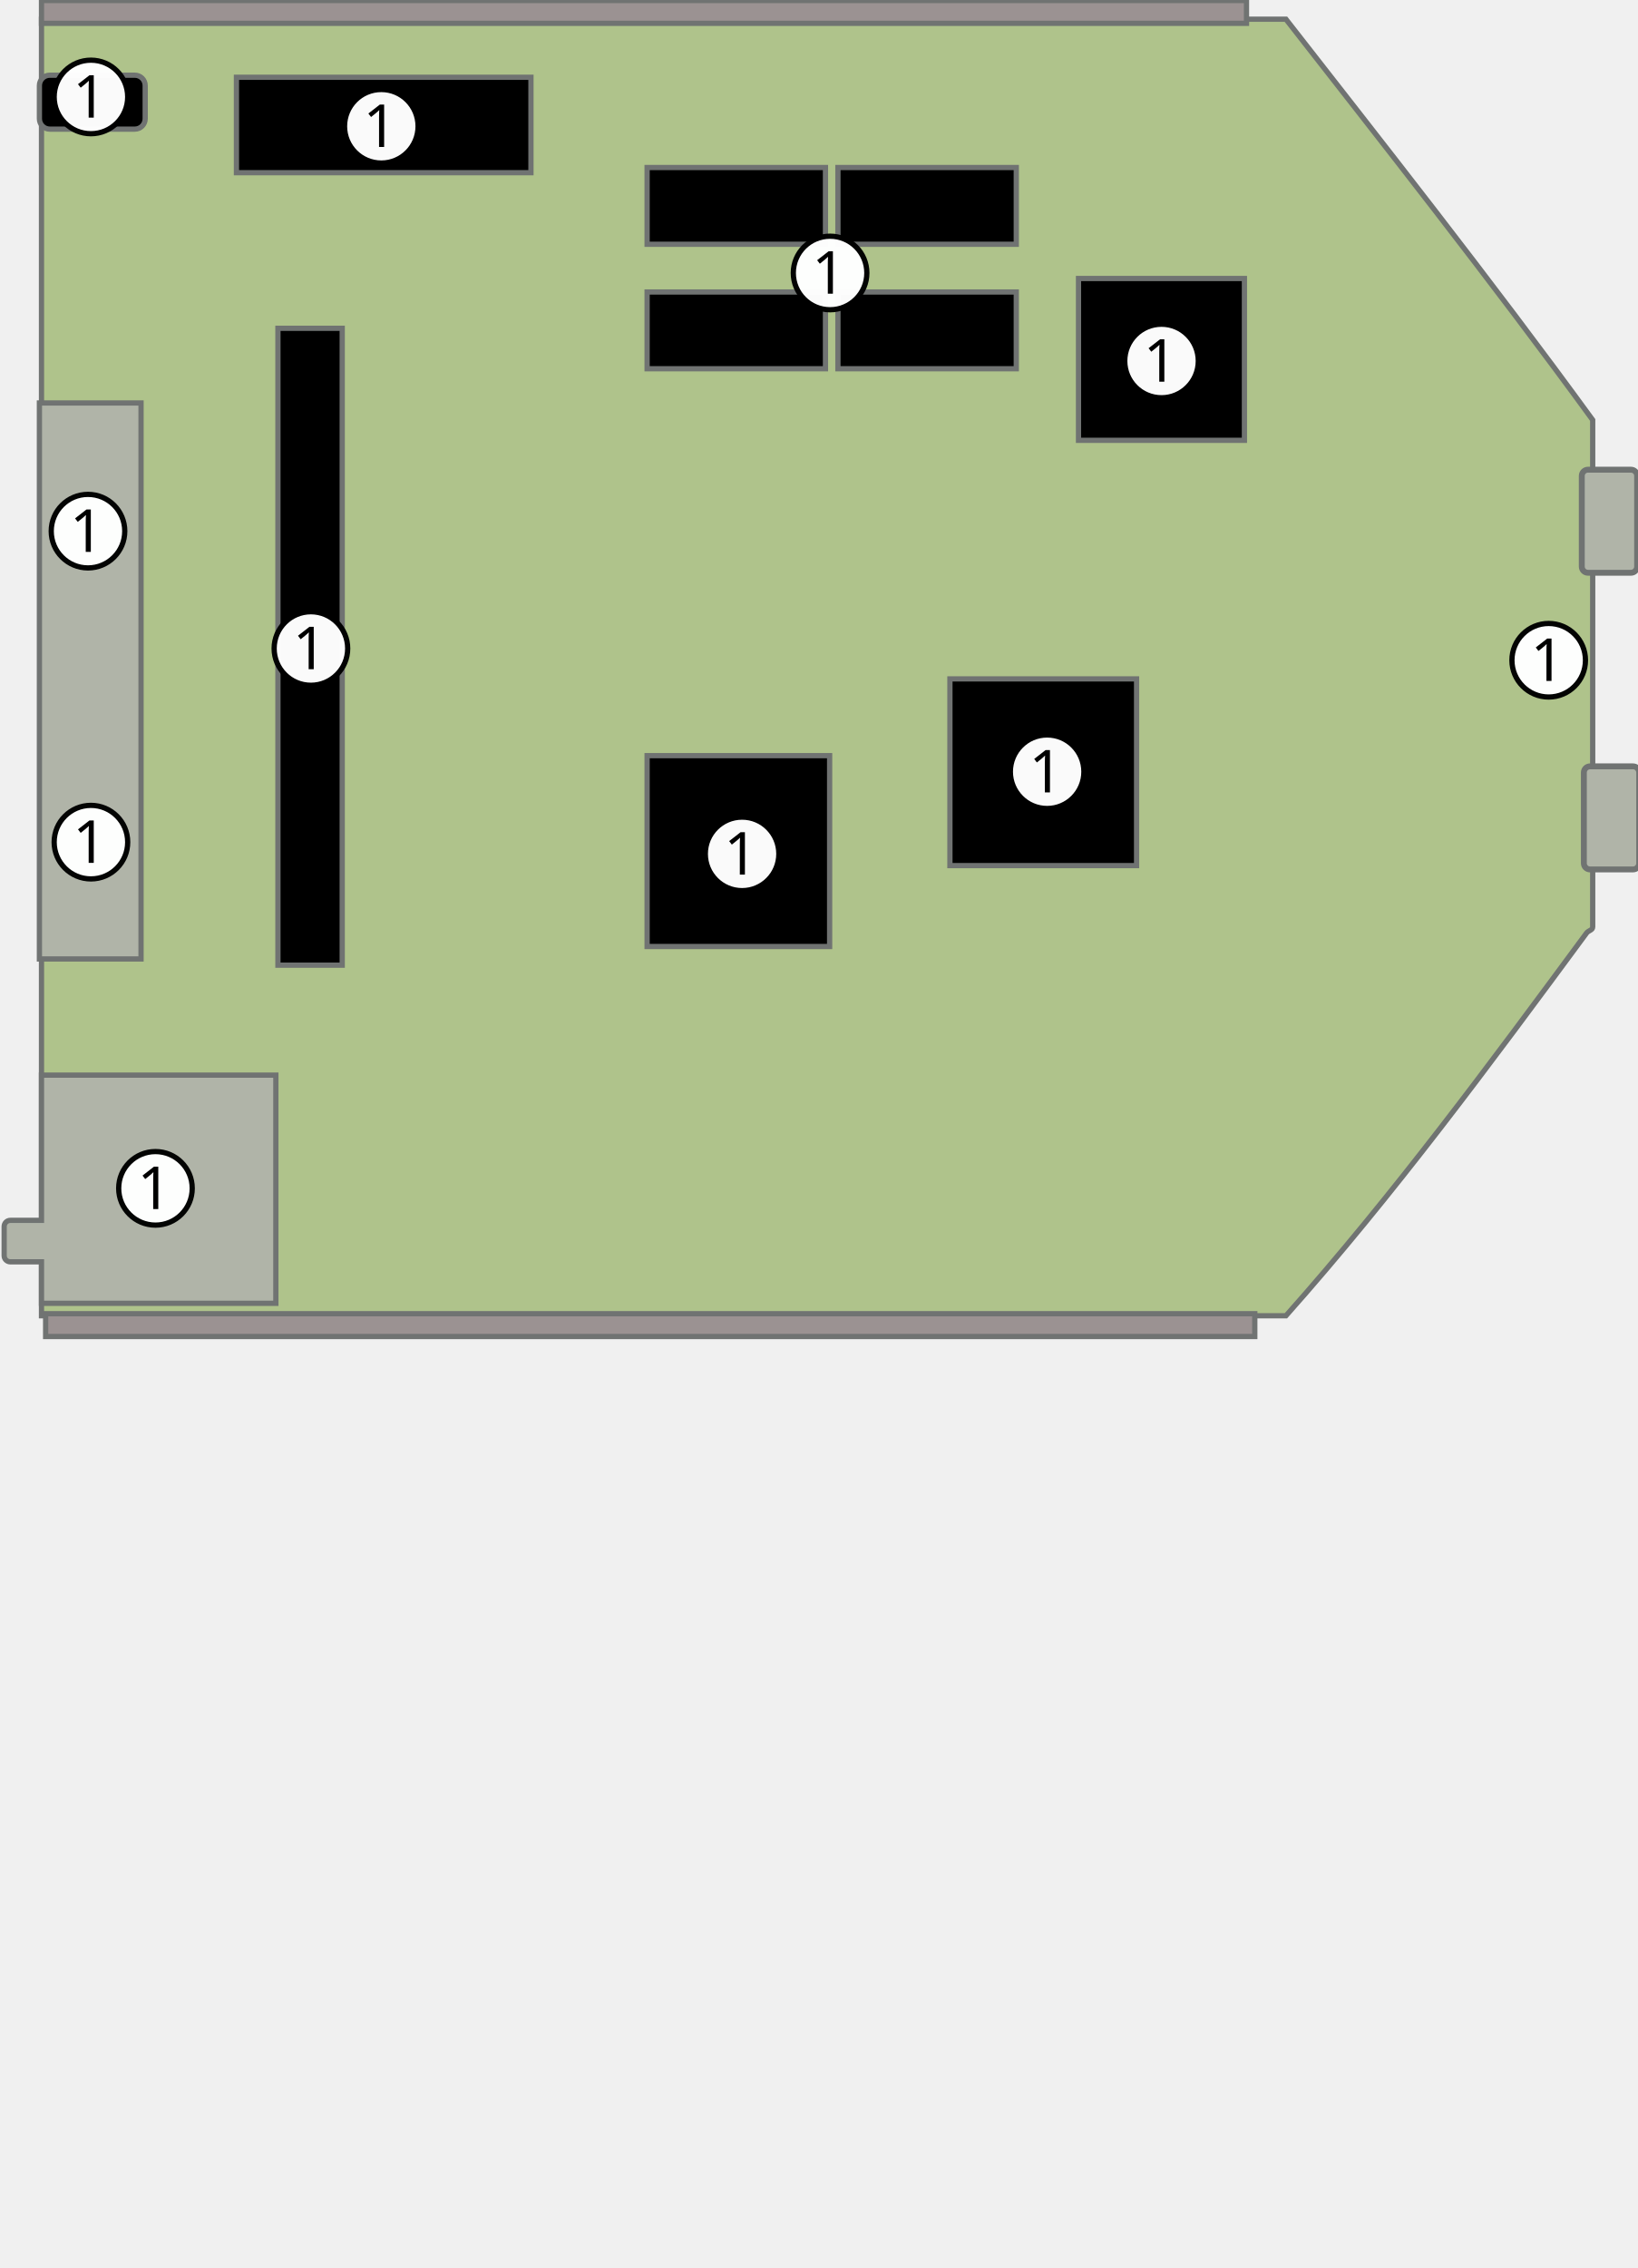
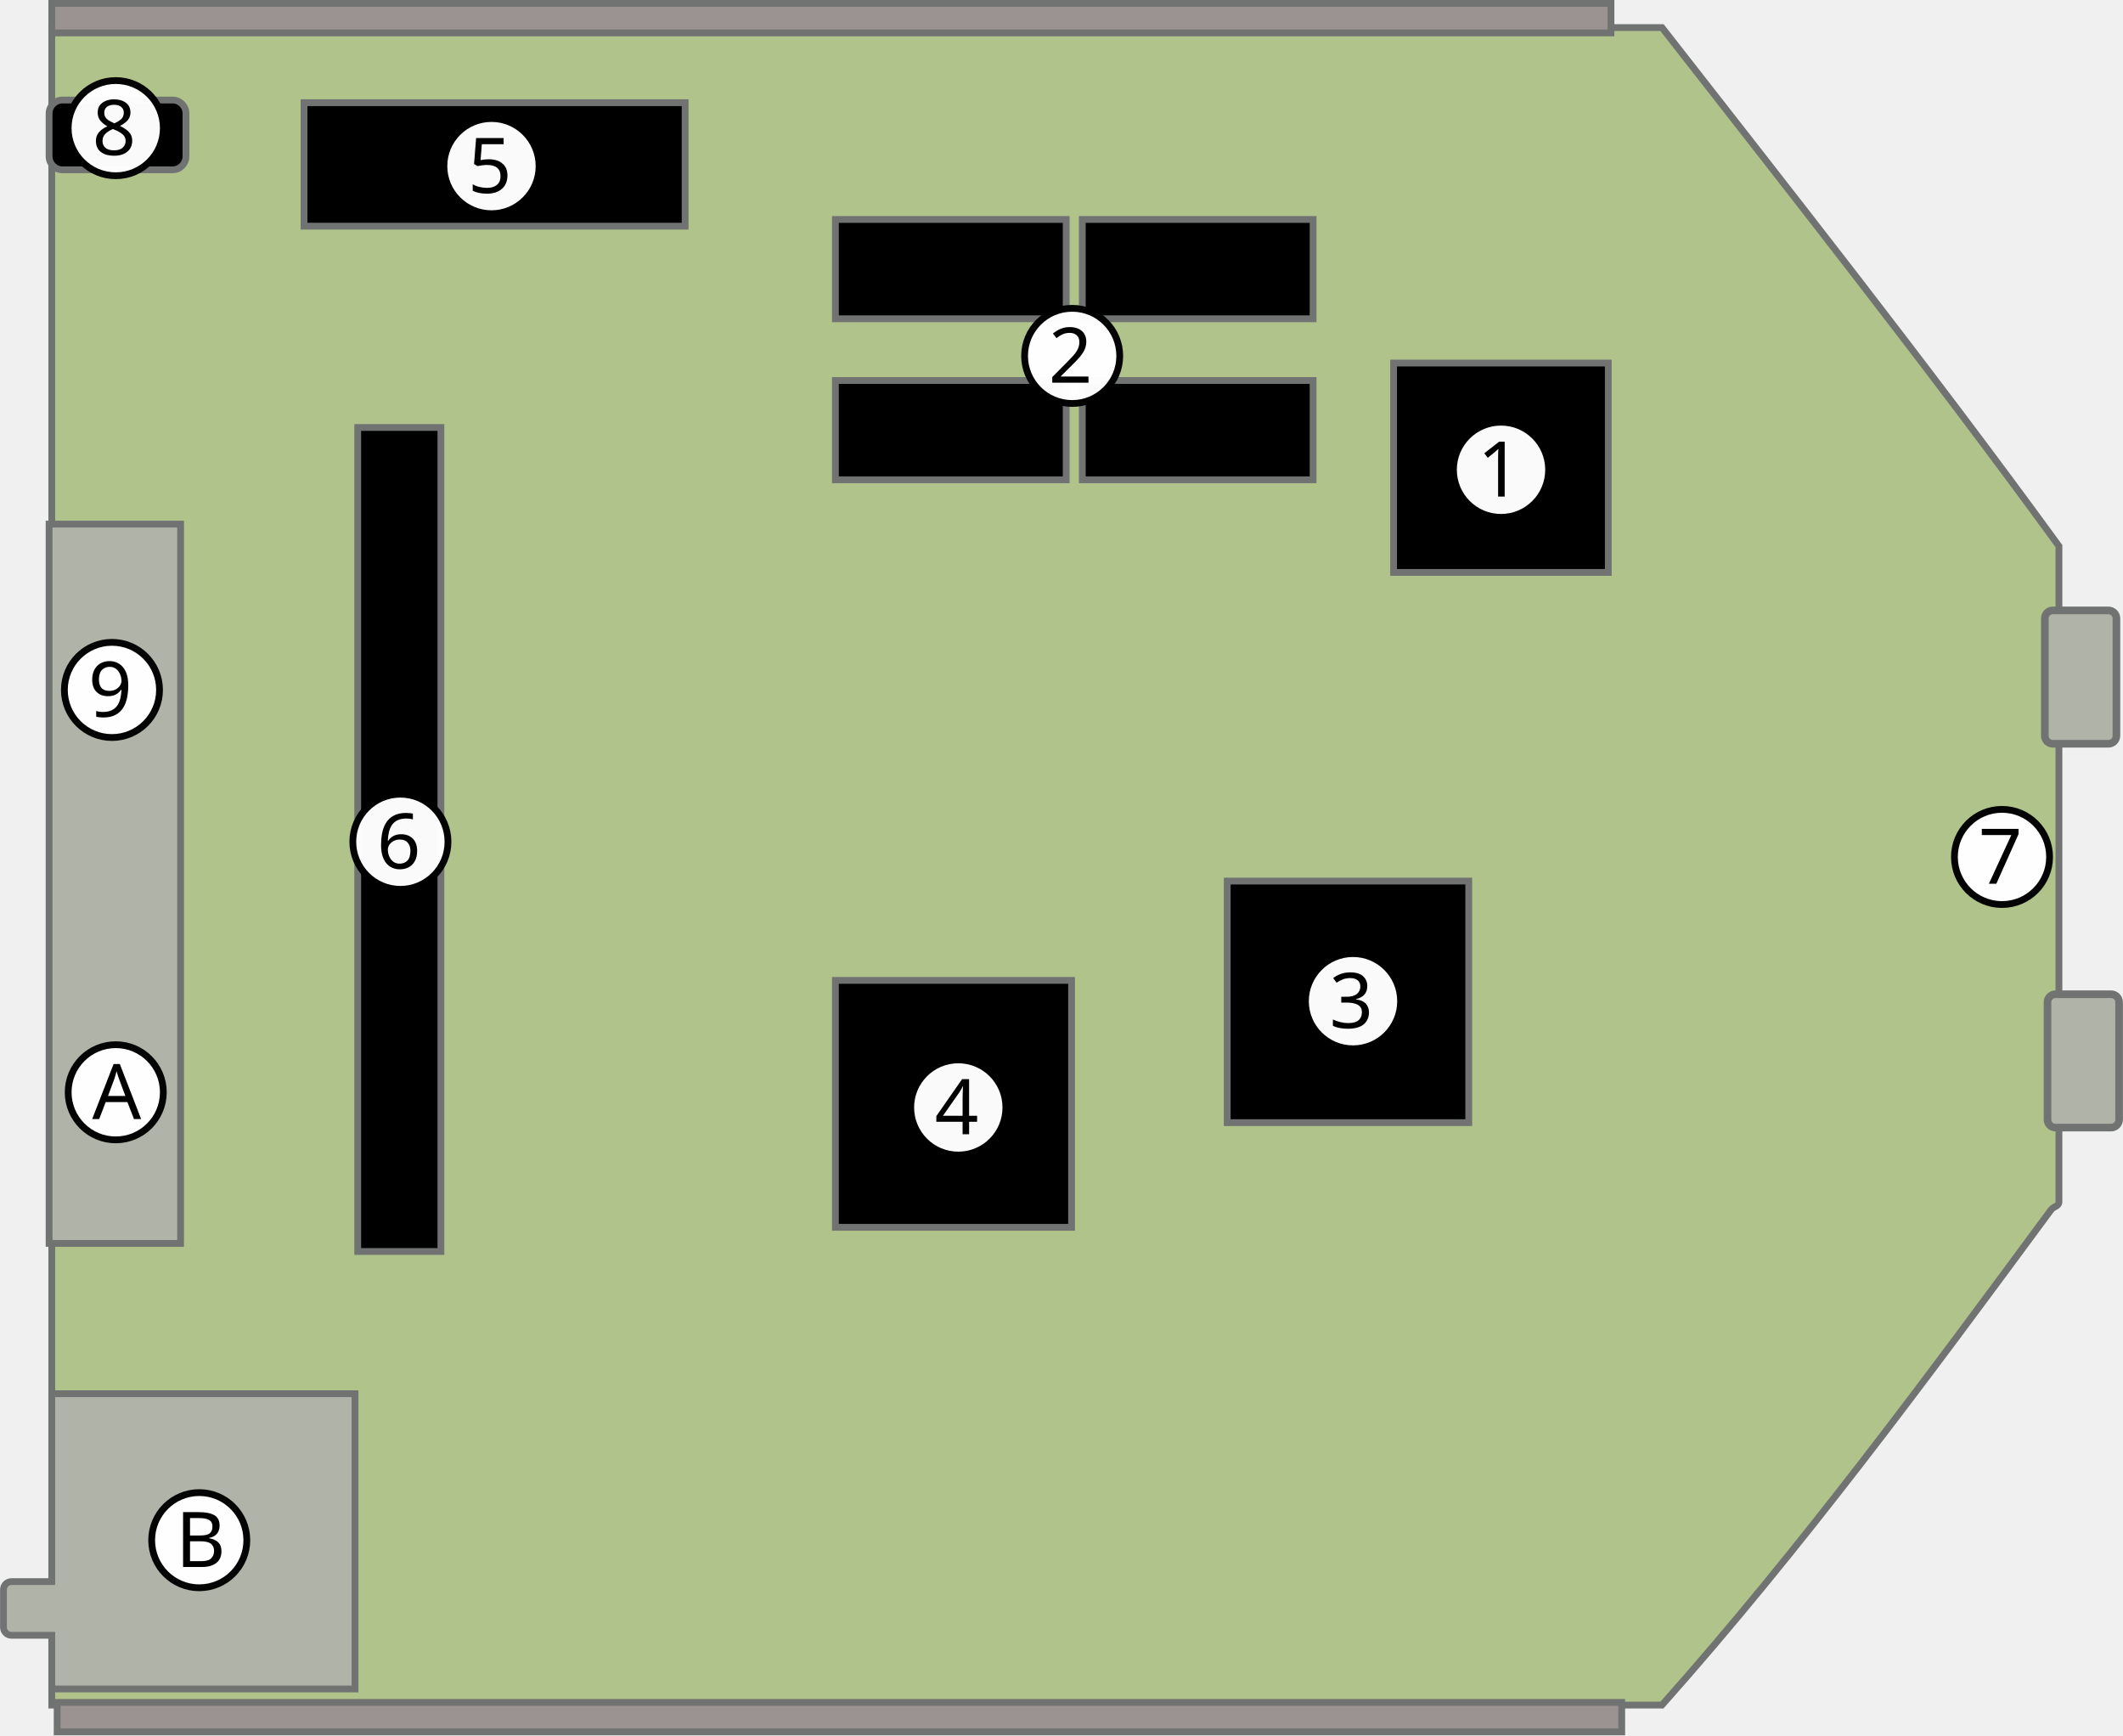
- <svg xmlns="http://www.w3.org/2000/svg" width="5.2in" height="7.2in" viewBox="0 0 468 648" id="svg2" version="1.1">
+ <svg xmlns="http://www.w3.org/2000/svg" width="5.21in" height="4.258in" viewBox="0 0 468.867 383.218" id="svg2" version="1.1">
  <defs id="defs4" />
-   <g id="layer1" transform="translate(0,-404.3621)">
+   <g id="layer1" transform="translate(-0.4355469,-403.7584)">
    <path style="opacity:1;fill:#afc38b;fill-opacity:1;stroke:#707372;stroke-width:1.5;stroke-miterlimit:4;stroke-dasharray:none;stroke-dashoffset:0;stroke-opacity:1" d="m 11.855,5.48 0,370.457 355.637,0 c 30.873,-34.731 58.358,-72.002 85.908,-109.34 0.581,-0.788 1.768,-0.789 1.768,-1.768 l 0,-144.834 C 426.223,80.225 393.792,39.182 367.492,5.48 Z" transform="translate(0,404.3621)" id="path4318" />
    <rect style="opacity:1;fill:#b0b4a8;fill-opacity:1;stroke:#707372;stroke-width:1.686;stroke-miterlimit:4;stroke-dasharray:none;stroke-dashoffset:0;stroke-opacity:1" id="rect4205-6" width="15.818" height="29.451" x="452.642" y="623.319" ry="1.767" />
    <rect style="opacity:1;fill:#b0b4a8;fill-opacity:1;stroke:#707372;stroke-width:1.686;stroke-miterlimit:4;stroke-dasharray:none;stroke-dashoffset:0;stroke-opacity:1" id="rect4205-6-7" width="15.818" height="29.451" x="452.049" y="538.558" ry="1.767" />
-     <path style="opacity:1;fill:#b0b4a8;fill-opacity:1;stroke:#707372;stroke-width:1.5;stroke-miterlimit:4;stroke-dasharray:none;stroke-dashoffset:0;stroke-opacity:1" d="M 11.855 307.18 L 11.855 348.672 L 2.953 348.672 C 1.974 348.672 1.186 349.461 1.186 350.439 L 1.186 358.76 C 1.186 359.739 1.974 360.525 2.953 360.525 L 11.855 360.525 L 11.855 372.381 L 78.834 372.381 L 78.834 307.18 L 11.855 307.18 z " transform="translate(0,404.3621)" id="rect4242" />
+     <path style="opacity:1;fill:#b0b4a8;fill-opacity:1;stroke:#707372;stroke-width:1.5;stroke-miterlimit:4;stroke-dasharray:none;stroke-dashoffset:0;stroke-opacity:1" d="m 11.855,307.18 0,41.492 -8.902,0 c -0.979,0 -1.768,0.789 -1.768,1.768 l 0,8.32 c 0,0.979 0.789,1.766 1.768,1.766 l 8.902,0 0,11.855 66.979,0 0,-65.201 -66.979,0 z" transform="translate(0,404.3621)" id="rect4242" />
    <rect style="opacity:1;fill:#b0b4a8;fill-opacity:1;stroke:#707372;stroke-width:1.5;stroke-miterlimit:4;stroke-dasharray:none;stroke-dashoffset:0;stroke-opacity:1" id="rect4247" width="29.044" height="158.852" x="11.262" y="519.498" />
    <rect style="opacity:1;fill:#000000;fill-opacity:1;stroke:#707372;stroke-width:1.5;stroke-miterlimit:4;stroke-dasharray:none;stroke-dashoffset:0;stroke-opacity:1" id="rect4249" width="18.375" height="181.968" x="79.426" y="498.16" ry="0" />
    <rect style="opacity:1;fill:#000000;fill-opacity:1;stroke:#707372;stroke-width:1.5;stroke-miterlimit:4;stroke-dasharray:none;stroke-dashoffset:0;stroke-opacity:1" id="rect4251" width="52.16" height="54.531" x="184.932" y="620.262" />
    <rect style="opacity:1;fill:#000000;fill-opacity:1;stroke:#707372;stroke-width:1.5;stroke-miterlimit:4;stroke-dasharray:none;stroke-dashoffset:0;stroke-opacity:1" id="rect4253" width="53.346" height="53.346" x="271.47" y="598.331" />
    <rect style="opacity:1;fill:#000000;fill-opacity:1;stroke:#707372;stroke-width:1.5;stroke-miterlimit:4;stroke-dasharray:none;stroke-dashoffset:0;stroke-opacity:1" id="rect4255" width="47.418" height="46.233" x="308.219" y="483.934" />
    <rect style="opacity:1;fill:#000000;fill-opacity:1;stroke:#707372;stroke-width:1.5;stroke-miterlimit:4;stroke-dasharray:none;stroke-dashoffset:0;stroke-opacity:1" id="rect4257" width="50.975" height="21.931" x="239.463" y="452.223" />
    <rect style="opacity:1;fill:#000000;fill-opacity:1;stroke:#707372;stroke-width:1.5;stroke-miterlimit:4;stroke-dasharray:none;stroke-dashoffset:0;stroke-opacity:1" id="rect4257-4" width="50.975" height="21.931" x="184.932" y="452.223" />
    <rect style="opacity:1;fill:#000000;fill-opacity:1;stroke:#707372;stroke-width:1.5;stroke-miterlimit:4;stroke-dasharray:none;stroke-dashoffset:0;stroke-opacity:1" id="rect4257-49" width="50.975" height="21.931" x="184.932" y="487.787" />
    <rect style="opacity:1;fill:#000000;fill-opacity:1;stroke:#707372;stroke-width:1.5;stroke-miterlimit:4;stroke-dasharray:none;stroke-dashoffset:0;stroke-opacity:1" id="rect4257-6" width="50.975" height="21.931" x="239.463" y="487.787" />
    <rect style="opacity:1;fill:#000000;fill-opacity:1;stroke:#707372;stroke-width:1.5;stroke-miterlimit:4;stroke-dasharray:none;stroke-dashoffset:0;stroke-opacity:1" id="rect4295" width="84.168" height="27.266" x="67.571" y="426.439" />
    <rect style="opacity:1;fill:#000000;fill-opacity:1;stroke:#707372;stroke-width:1.5;stroke-miterlimit:4;stroke-dasharray:none;stroke-dashoffset:0;stroke-opacity:1" id="rect4300" width="30.229" height="15.411" x="11.262" y="425.847" ry="2.964" />
    <rect style="opacity:1;fill:#9b9292;fill-opacity:1;stroke:#707372;stroke-width:1.5;stroke-miterlimit:4;stroke-dasharray:none;stroke-dashoffset:0;stroke-opacity:1" id="rect4302" width="345.561" height="6.52" x="13.04" y="779.706" ry="0" />
    <rect style="opacity:1;fill:#9b9292;fill-opacity:1;stroke:#707372;stroke-width:1.5;stroke-miterlimit:4;stroke-dasharray:none;stroke-dashoffset:0;stroke-opacity:1" id="rect4304" width="344.376" height="6.52" x="11.855" y="404.508" ry="0" />
    <g id="g7423-97" transform="translate(-25.94198,-5.800017)">
      <circle r="10.509" cy="630.656" cx="325.196" id="path20040-5" style="opacity:0.98;fill:#ffffff;fill-opacity:1;stroke:#000000;stroke-width:1.5;stroke-miterlimit:4;stroke-dasharray:none;stroke-dashoffset:0;stroke-opacity:1" />
      <text id="text20044-0" y="636.571" x="319.987" style="font-style:normal;font-weight:normal;font-size:2.543px;line-height:1.25;font-family:sans-serif;letter-spacing:0px;word-spacing:0px;fill:#000000;fill-opacity:1;stroke:none;stroke-width:0.938" xml:space="preserve">
-         <tspan style="font-size:16.953px;stroke-width:0.938" y="636.571" x="319.987" id="tspan20042-5">1</tspan>
+         <tspan style="font-size:16.953px;stroke-width:0.938" y="636.571" x="319.987" id="tspan20042-5">3</tspan>
      </text>
    </g>
    <g id="g7423-97-6" transform="translate(-113.1196,17.67089)">
      <circle r="10.509" cy="630.656" cx="325.196" id="path20040-5-5" style="opacity:0.98;fill:#ffffff;fill-opacity:1;stroke:#000000;stroke-width:1.5;stroke-miterlimit:4;stroke-dasharray:none;stroke-dashoffset:0;stroke-opacity:1" />
      <text id="text20044-0-4" y="636.571" x="319.987" style="font-style:normal;font-weight:normal;font-size:2.543px;line-height:1.25;font-family:sans-serif;letter-spacing:0px;word-spacing:0px;fill:#000000;fill-opacity:1;stroke:none;stroke-width:0.938" xml:space="preserve">
-         <tspan style="font-size:16.953px;stroke-width:0.938" y="636.571" x="319.987" id="tspan20042-5-4">1</tspan>
+         <tspan style="font-size:16.953px;stroke-width:0.938" y="636.571" x="319.987" id="tspan20042-5-4">4</tspan>
      </text>
    </g>
    <g id="g7423-97-9" transform="translate(6.749637,-123.1545)">
      <circle r="10.509" cy="630.656" cx="325.196" id="path20040-5-0" style="opacity:0.98;fill:#ffffff;fill-opacity:1;stroke:#000000;stroke-width:1.5;stroke-miterlimit:4;stroke-dasharray:none;stroke-dashoffset:0;stroke-opacity:1" />
      <text id="text20044-0-3" y="636.571" x="319.987" style="font-style:normal;font-weight:normal;font-size:2.543px;line-height:1.25;font-family:sans-serif;letter-spacing:0px;word-spacing:0px;fill:#000000;fill-opacity:1;stroke:none;stroke-width:0.938" xml:space="preserve">
        <tspan style="font-size:16.953px;stroke-width:0.938" y="636.571" x="319.987" id="tspan20042-5-5">1</tspan>
      </text>
    </g>
    <g id="g7423-97-3" transform="translate(117.3982,-37.65338)">
      <circle r="10.509" cy="630.656" cx="325.196" id="path20040-5-4" style="opacity:0.98;fill:#ffffff;fill-opacity:1;stroke:#000000;stroke-width:1.5;stroke-miterlimit:4;stroke-dasharray:none;stroke-dashoffset:0;stroke-opacity:1" />
      <text id="text20044-0-5" y="636.571" x="319.987" style="font-style:normal;font-weight:normal;font-size:2.543px;line-height:1.25;font-family:sans-serif;letter-spacing:0px;word-spacing:0px;fill:#000000;fill-opacity:1;stroke:none;stroke-width:0.938" xml:space="preserve">
-         <tspan style="font-size:16.953px;stroke-width:0.938" y="636.571" x="319.987" id="tspan20042-5-2">1</tspan>
+         <tspan style="font-size:16.953px;stroke-width:0.938" y="636.571" x="319.987" id="tspan20042-5-2">7</tspan>
      </text>
    </g>
    <g id="g7423-97-33" transform="translate(-236.3418,-41.00637)">
      <circle r="10.509" cy="630.656" cx="325.196" id="path20040-5-47" style="opacity:0.98;fill:#ffffff;fill-opacity:1;stroke:#000000;stroke-width:1.5;stroke-miterlimit:4;stroke-dasharray:none;stroke-dashoffset:0;stroke-opacity:1" />
      <text id="text20044-0-9" y="636.571" x="319.987" style="font-style:normal;font-weight:normal;font-size:2.543px;line-height:1.25;font-family:sans-serif;letter-spacing:0px;word-spacing:0px;fill:#000000;fill-opacity:1;stroke:none;stroke-width:0.938" xml:space="preserve">
-         <tspan style="font-size:16.953px;stroke-width:0.938" y="636.571" x="319.987" id="tspan20042-5-0">1</tspan>
+         <tspan style="font-size:16.953px;stroke-width:0.938" y="636.571" x="319.987" id="tspan20042-5-0">6</tspan>
      </text>
    </g>
    <g id="g7423-97-8" transform="translate(-300.0486,-74.53623)">
      <circle r="10.509" cy="630.656" cx="325.196" id="path20040-5-56" style="opacity:0.98;fill:#ffffff;fill-opacity:1;stroke:#000000;stroke-width:1.5;stroke-miterlimit:4;stroke-dasharray:none;stroke-dashoffset:0;stroke-opacity:1" />
      <text id="text20044-0-2" y="636.571" x="319.987" style="font-style:normal;font-weight:normal;font-size:2.543px;line-height:1.25;font-family:sans-serif;letter-spacing:0px;word-spacing:0px;fill:#000000;fill-opacity:1;stroke:none;stroke-width:0.938" xml:space="preserve">
-         <tspan style="font-size:16.953px;stroke-width:0.938" y="636.571" x="319.987" id="tspan20042-5-9">1</tspan>
+         <tspan style="font-size:16.953px;stroke-width:0.938" y="636.571" x="319.987" id="tspan20042-5-9">9</tspan>
      </text>
    </g>
    <g id="g7423-97-0" transform="translate(-280.7689,113.231)">
      <circle r="10.509" cy="630.656" cx="325.196" id="path20040-5-8" style="opacity:0.98;fill:#ffffff;fill-opacity:1;stroke:#000000;stroke-width:1.5;stroke-miterlimit:4;stroke-dasharray:none;stroke-dashoffset:0;stroke-opacity:1" />
      <text id="text20044-0-6" y="636.571" x="319.987" style="font-style:normal;font-weight:normal;font-size:2.543px;line-height:1.25;font-family:sans-serif;letter-spacing:0px;word-spacing:0px;fill:#000000;fill-opacity:1;stroke:none;stroke-width:0.938" xml:space="preserve">
-         <tspan style="font-size:16.953px;stroke-width:0.938" y="636.571" x="319.987" id="tspan20042-5-09">1</tspan>
+         <tspan style="font-size:16.953px;stroke-width:0.938" y="636.571" x="319.987" id="tspan20042-5-09">B</tspan>
      </text>
    </g>
    <g id="g7423-97-91" transform="translate(-299.2103,-198.5967)">
      <circle r="10.509" cy="630.656" cx="325.196" id="path20040-5-05" style="opacity:0.98;fill:#ffffff;fill-opacity:1;stroke:#000000;stroke-width:1.5;stroke-miterlimit:4;stroke-dasharray:none;stroke-dashoffset:0;stroke-opacity:1" />
      <text id="text20044-0-0" y="636.571" x="319.987" style="font-style:normal;font-weight:normal;font-size:2.543px;line-height:1.25;font-family:sans-serif;letter-spacing:0px;word-spacing:0px;fill:#000000;fill-opacity:1;stroke:none;stroke-width:0.938" xml:space="preserve">
-         <tspan style="font-size:16.953px;stroke-width:0.938" y="636.571" x="319.987" id="tspan20042-5-47">1</tspan>
+         <tspan style="font-size:16.953px;stroke-width:0.938" y="636.571" x="319.987" id="tspan20042-5-47">8</tspan>
      </text>
    </g>
    <g id="g7423-97-8-8" transform="translate(-299.2103,14.3179)">
      <circle r="10.509" cy="630.656" cx="325.196" id="path20040-5-56-8" style="opacity:0.98;fill:#ffffff;fill-opacity:1;stroke:#000000;stroke-width:1.5;stroke-miterlimit:4;stroke-dasharray:none;stroke-dashoffset:0;stroke-opacity:1" />
      <text id="text20044-0-2-0" y="636.571" x="319.987" style="font-style:normal;font-weight:normal;font-size:2.543px;line-height:1.25;font-family:sans-serif;letter-spacing:0px;word-spacing:0px;fill:#000000;fill-opacity:1;stroke:none;stroke-width:0.938" xml:space="preserve">
-         <tspan style="font-size:16.953px;stroke-width:0.938" y="636.571" x="319.987" id="tspan20042-5-9-0">1</tspan>
+         <tspan style="font-size:16.953px;stroke-width:0.938" y="636.571" x="319.987" id="tspan20042-5-9-0">A</tspan>
      </text>
    </g>
    <g id="g7423-97-8-5" transform="translate(-216.2239,-190.2142)">
      <circle r="10.509" cy="630.656" cx="325.196" id="path20040-5-56-0" style="opacity:0.98;fill:#ffffff;fill-opacity:1;stroke:#000000;stroke-width:1.5;stroke-miterlimit:4;stroke-dasharray:none;stroke-dashoffset:0;stroke-opacity:1" />
      <text id="text20044-0-2-4" y="636.571" x="319.987" style="font-style:normal;font-weight:normal;font-size:2.543px;line-height:1.25;font-family:sans-serif;letter-spacing:0px;word-spacing:0px;fill:#000000;fill-opacity:1;stroke:none;stroke-width:0.938" xml:space="preserve">
-         <tspan style="font-size:16.953px;stroke-width:0.938" y="636.571" x="319.987" id="tspan20042-5-9-8">1</tspan>
+         <tspan style="font-size:16.953px;stroke-width:0.938" y="636.571" x="319.987" id="tspan20042-5-9-8">5</tspan>
      </text>
    </g>
    <g id="g7423-97-8-4" transform="translate(-87.97222,-148.3019)">
      <circle r="10.509" cy="630.656" cx="325.196" id="path20040-5-56-01" style="opacity:0.98;fill:#ffffff;fill-opacity:1;stroke:#000000;stroke-width:1.5;stroke-miterlimit:4;stroke-dasharray:none;stroke-dashoffset:0;stroke-opacity:1" />
      <text id="text20044-0-2-8" y="636.571" x="319.987" style="font-style:normal;font-weight:normal;font-size:2.543px;line-height:1.25;font-family:sans-serif;letter-spacing:0px;word-spacing:0px;fill:#000000;fill-opacity:1;stroke:none;stroke-width:0.938" xml:space="preserve">
-         <tspan style="font-size:16.953px;stroke-width:0.938" y="636.571" x="319.987" id="tspan20042-5-9-4">1</tspan>
+         <tspan style="font-size:16.953px;stroke-width:0.938" y="636.571" x="319.987" id="tspan20042-5-9-4">2</tspan>
      </text>
    </g>
  </g>
</svg>
